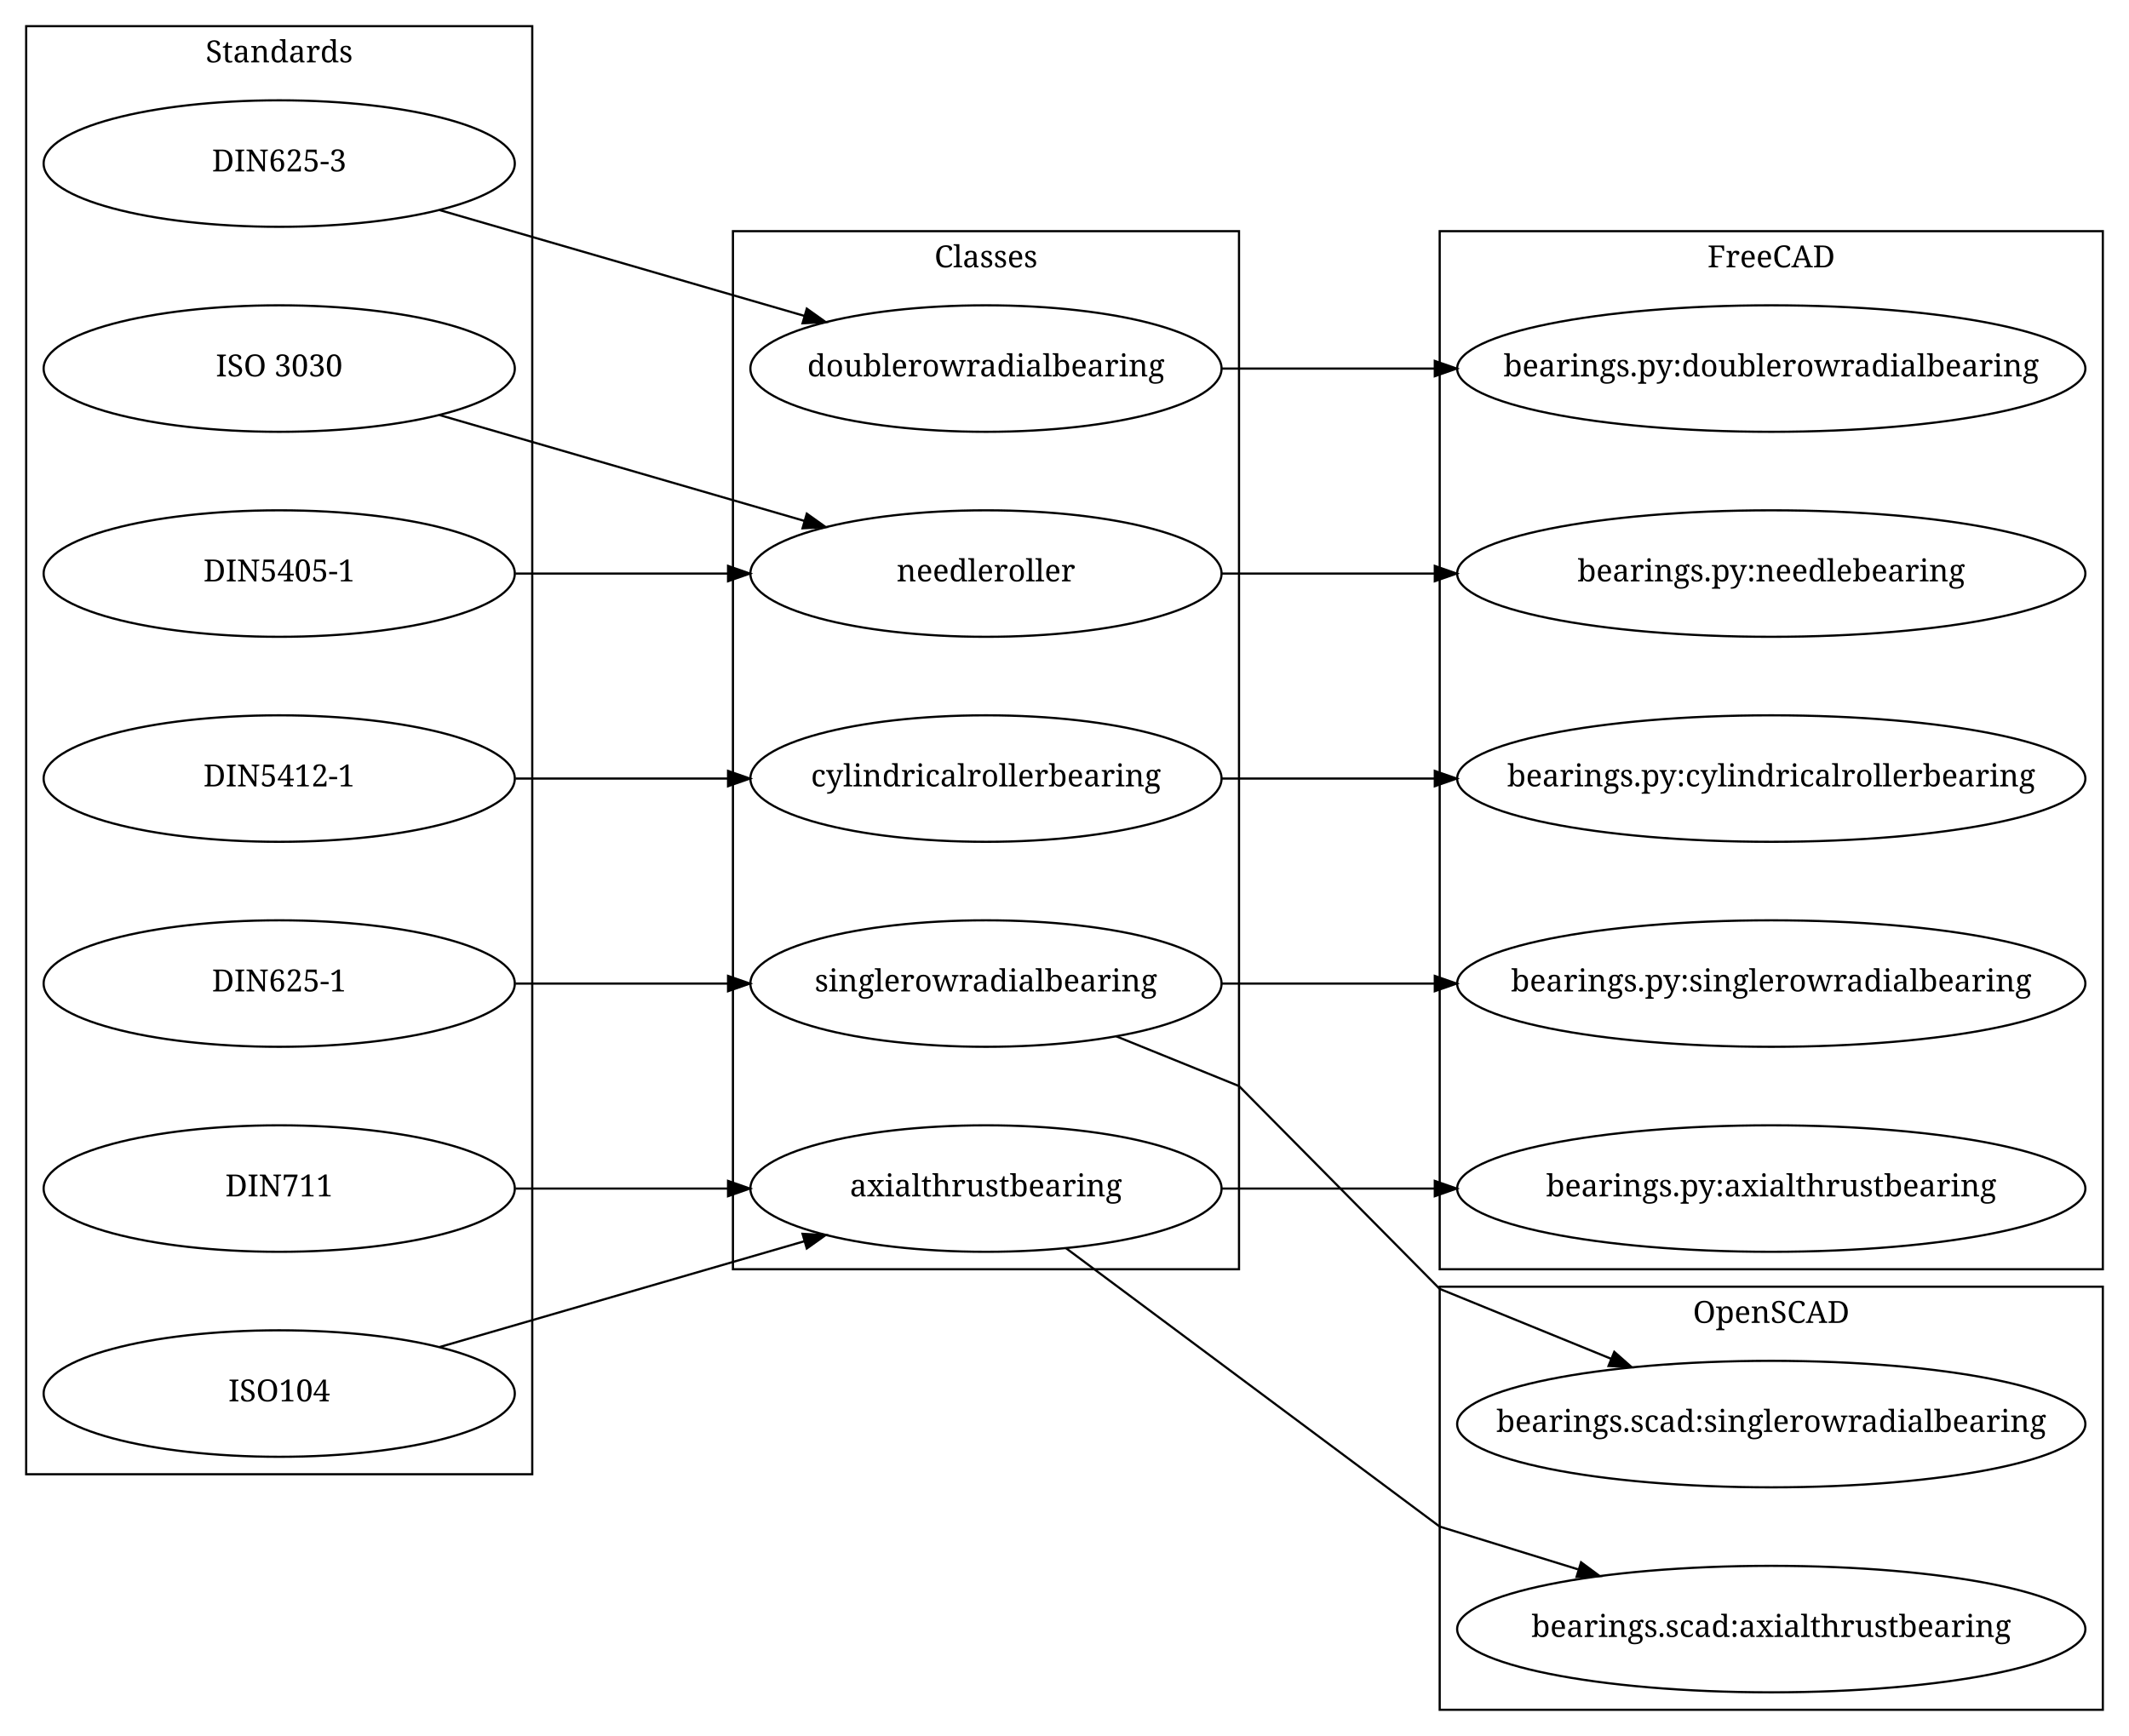
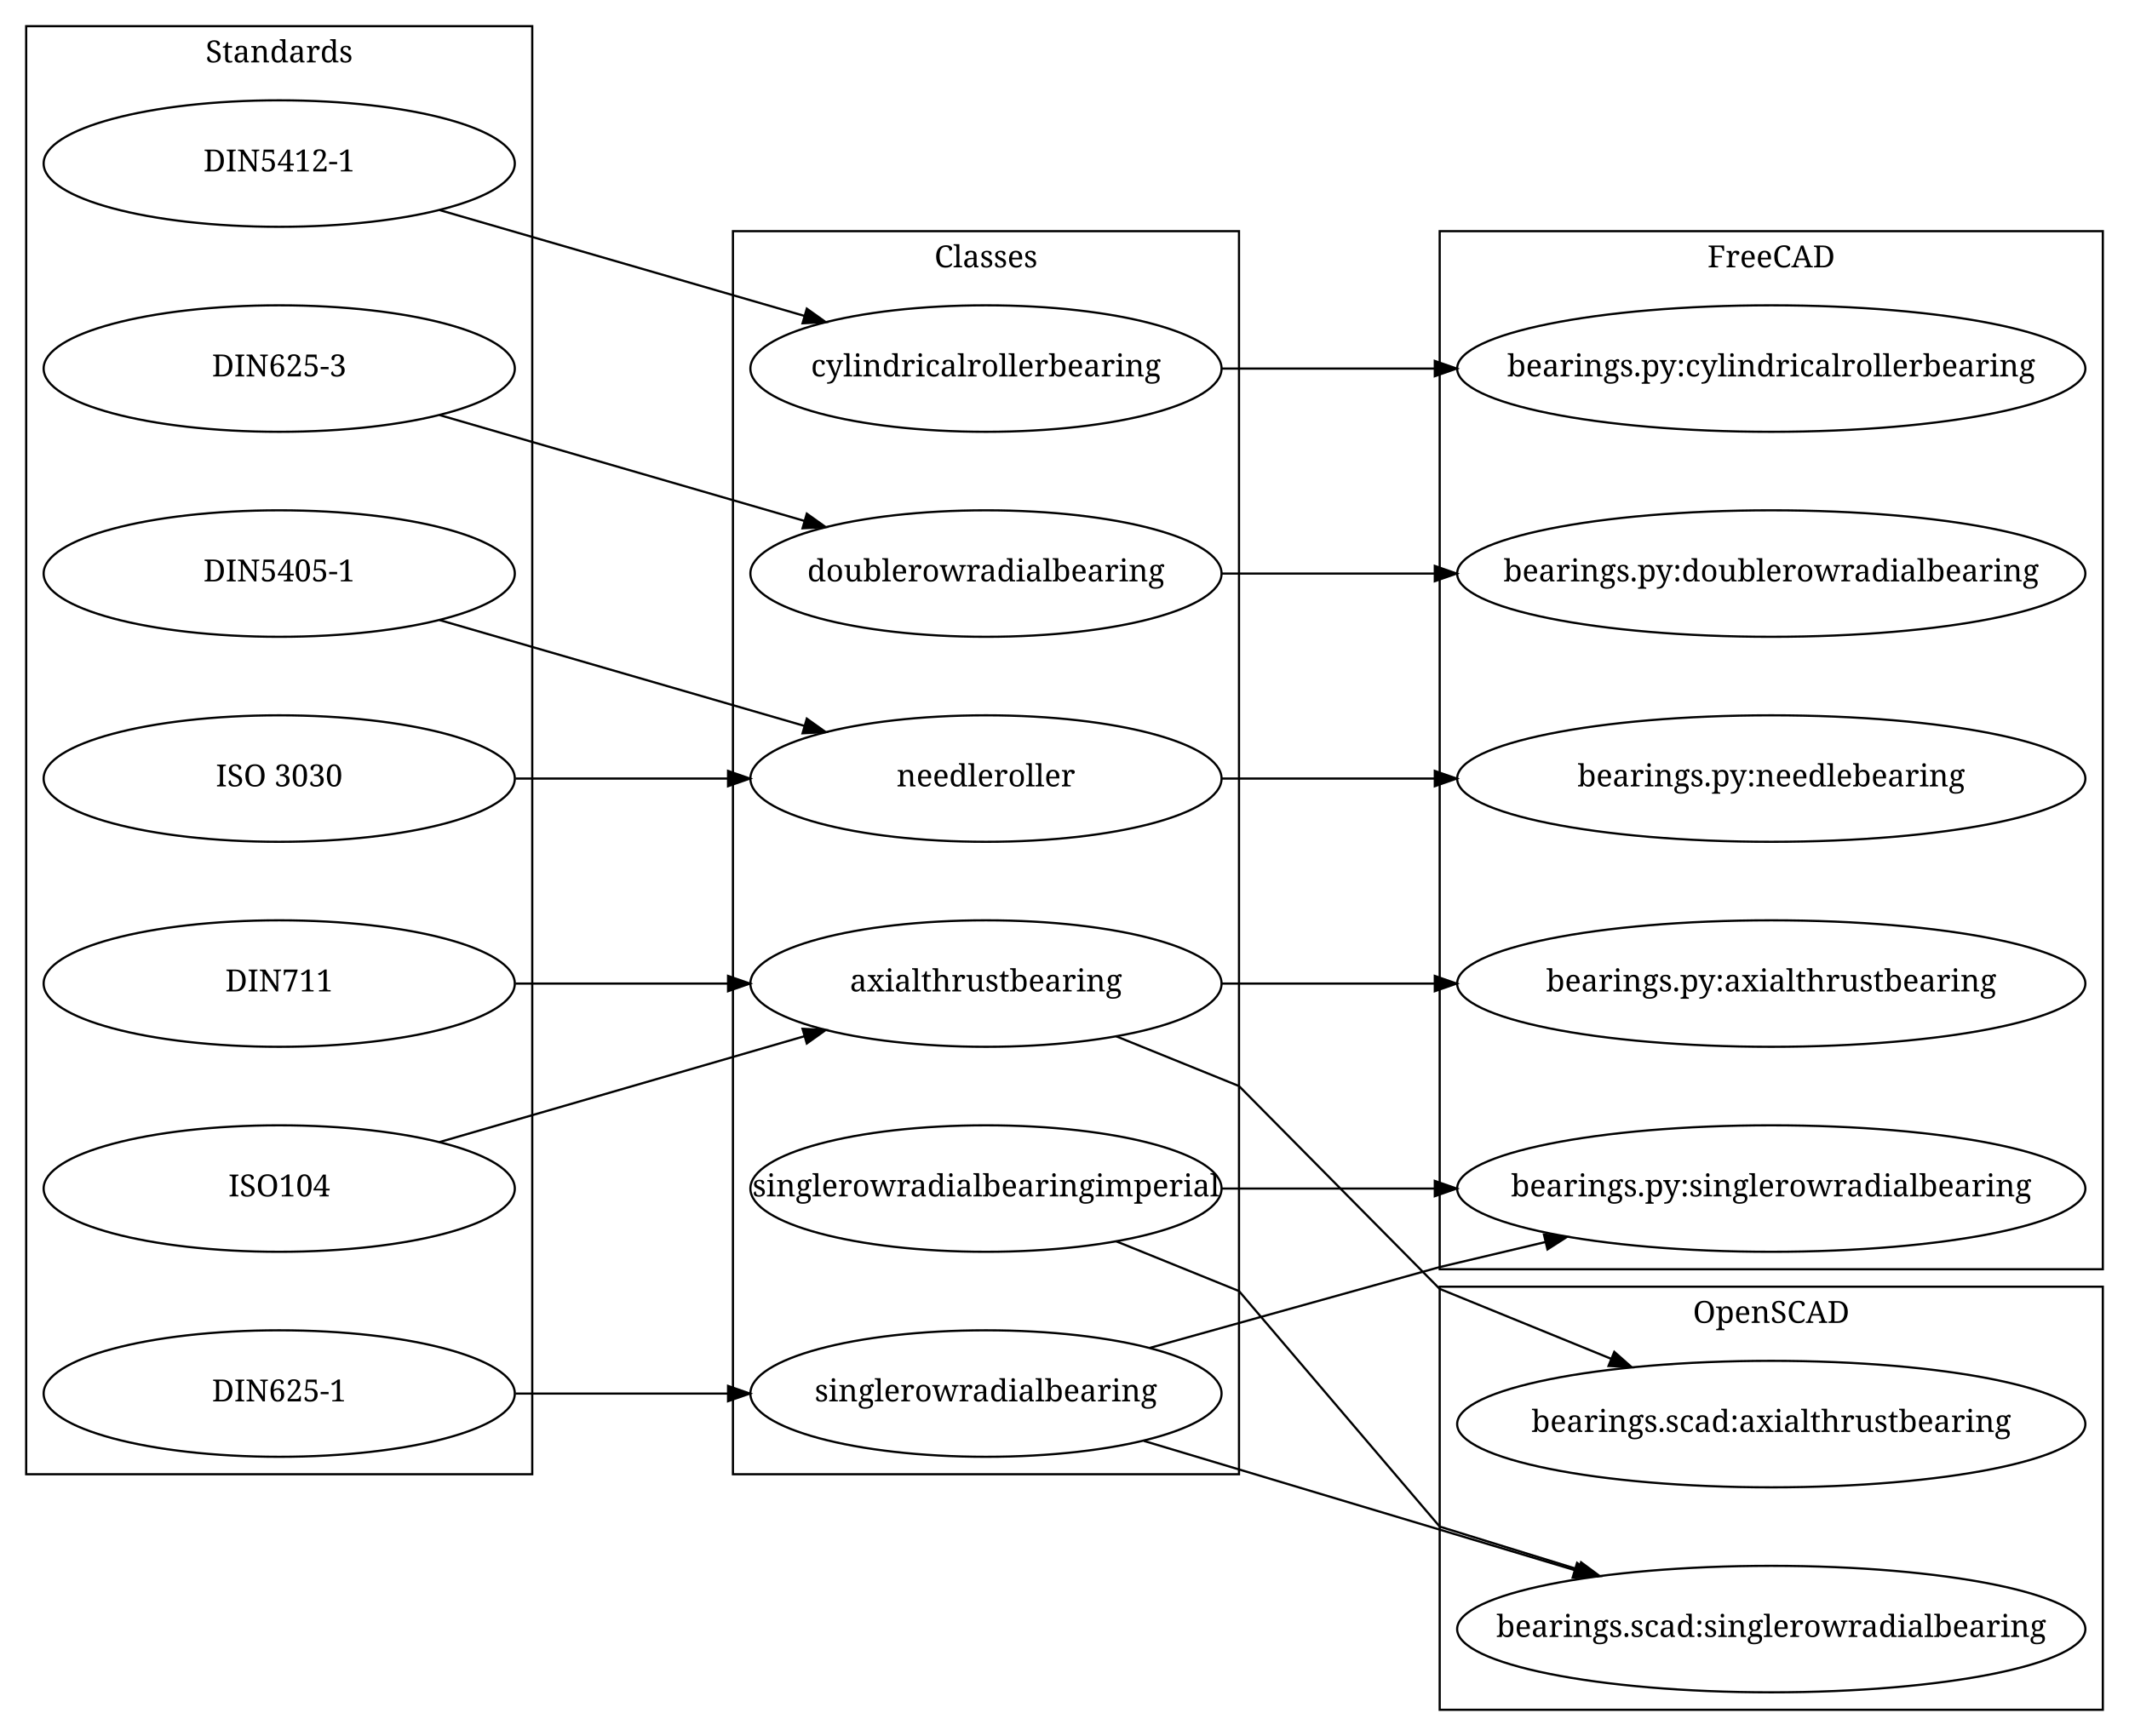
<svg xmlns="http://www.w3.org/2000/svg" width="976pt" height="796pt" viewBox="0.00 0.00 976.00 796.00">
  <g id="graph1" class="graph" transform="scale(1 1) rotate(0) translate(4 792)">
    <polygon fill="white" stroke="white" points="-4,5 -4,-792 973,-792 973,5 -4,5" />
    <g id="graph2" class="cluster">
-       <polygon fill="none" stroke="black" points="332,-210 332,-686 564,-686 564,-210 332,-210" />
+       <polygon fill="none" stroke="black" points="332,-116 332,-686 564,-686 564,-116 332,-116" />
      <text text-anchor="middle" x="448" y="-669.4" font-family="Times Roman,serif" font-size="14.00">Classes</text>
    </g>
    <g id="graph3" class="cluster">
      <polygon fill="none" stroke="black" points="8,-116 8,-780 240,-780 240,-116 8,-116" />
      <text text-anchor="middle" x="124" y="-763.4" font-family="Times Roman,serif" font-size="14.00">Standards</text>
    </g>
    <g id="graph4" class="cluster">
      <polygon fill="none" stroke="black" points="656,-210 656,-686 960,-686 960,-210 656,-210" />
      <text text-anchor="middle" x="808" y="-669.4" font-family="Times Roman,serif" font-size="14.00">FreeCAD</text>
    </g>
    <g id="graph5" class="cluster">
      <polygon fill="none" stroke="black" points="656,-8 656,-202 960,-202 960,-8 656,-8" />
      <text text-anchor="middle" x="808" y="-185.4" font-family="Times Roman,serif" font-size="14.00">OpenSCAD</text>
    </g>
    <g id="node2" class="node">
-       <ellipse fill="none" stroke="black" cx="448" cy="-341" rx="108" ry="29" />
-       <text text-anchor="middle" x="448" y="-337.4" font-family="Times Roman,serif" font-size="14.00">singlerowradialbearing</text>
+       <ellipse fill="none" stroke="black" cx="448" cy="-153" rx="108" ry="29" />
+       <text text-anchor="middle" x="448" y="-149.4" font-family="Times Roman,serif" font-size="14.00">singlerowradialbearing</text>
    </g>
-     <g id="node16" class="node">
-       <ellipse fill="none" stroke="black" cx="808" cy="-341" rx="144" ry="29" />
-       <text text-anchor="middle" x="808" y="-337.4" font-family="Times Roman,serif" font-size="14.00">bearings.py:singlerowradialbearing</text>
+     <g id="node17" class="node">
+       <ellipse fill="none" stroke="black" cx="808" cy="-247" rx="144" ry="29" />
+       <text text-anchor="middle" x="808" y="-243.4" font-family="Times Roman,serif" font-size="14.00">bearings.py:singlerowradialbearing</text>
    </g>
    <g id="edge6" class="edge">
+       <path fill="none" stroke="black" d="M523.093,-173.939C582.672,-190.553 656,-211 656,-211 656,-211 677.459,-216.082 704.25,-222.428" />
+       <polygon fill="black" stroke="black" points="703.795,-225.917 714.332,-224.816 705.408,-219.105 703.795,-225.917" />
+     </g>
+     <g id="node23" class="node">
+       <ellipse fill="none" stroke="black" cx="808" cy="-45" rx="144" ry="29" />
+       <text text-anchor="middle" x="808" y="-41.4" font-family="Times Roman,serif" font-size="14.00">bearings.scad:singlerowradialbearing</text>
+     </g>
+     <g id="edge8" class="edge">
+       <path fill="none" stroke="black" d="M520.418,-131.275C577.328,-114.201 656.901,-90.33 717.921,-72.024" />
+       <polygon fill="black" stroke="black" points="718.976,-75.361 727.549,-69.135 716.965,-68.657 718.976,-75.361" />
+     </g>
+     <g id="node3" class="node">
+       <ellipse fill="none" stroke="black" cx="448" cy="-247" rx="108" ry="29" />
+       <text text-anchor="middle" x="448" y="-243.4" font-family="Times Roman,serif" font-size="14.00">singlerowradialbearingimperial</text>
+     </g>
+     <g id="edge12" class="edge">
+       <path fill="none" stroke="black" d="M556.012,-247C586.7,-247 620.73,-247 653.598,-247" />
+       <polygon fill="black" stroke="black" points="653.756,-250.5 663.756,-247 653.756,-243.5 653.756,-250.5" />
+     </g>
+     <g id="edge14" class="edge">
+       <path fill="none" stroke="black" d="M507.699,-222.812C536.122,-211.295 564,-200 564,-200 564,-200 656,-92 656,-92 656,-92 686.02,-82.717 719.378,-72.403" />
+       <polygon fill="black" stroke="black" points="720.809,-75.624 729.329,-69.326 718.741,-68.936 720.809,-75.624" />
+     </g>
+     <g id="node4" class="node">
+       <ellipse fill="none" stroke="black" cx="448" cy="-529" rx="108" ry="29" />
+       <text text-anchor="middle" x="448" y="-525.4" font-family="Times Roman,serif" font-size="14.00">doublerowradialbearing</text>
+     </g>
+     <g id="node18" class="node">
+       <ellipse fill="none" stroke="black" cx="808" cy="-529" rx="144" ry="29" />
+       <text text-anchor="middle" x="808" y="-525.4" font-family="Times Roman,serif" font-size="14.00">bearings.py:doublerowradialbearing</text>
+     </g>
+     <g id="edge16" class="edge">
+       <path fill="none" stroke="black" d="M556.012,-529C586.7,-529 620.73,-529 653.598,-529" />
+       <polygon fill="black" stroke="black" points="653.756,-532.5 663.756,-529 653.756,-525.5 653.756,-532.5" />
+     </g>
+     <g id="node5" class="node">
+       <ellipse fill="none" stroke="black" cx="448" cy="-341" rx="108" ry="29" />
+       <text text-anchor="middle" x="448" y="-337.4" font-family="Times Roman,serif" font-size="14.00">axialthrustbearing</text>
+     </g>
+     <g id="node19" class="node">
+       <ellipse fill="none" stroke="black" cx="808" cy="-341" rx="144" ry="29" />
+       <text text-anchor="middle" x="808" y="-337.4" font-family="Times Roman,serif" font-size="14.00">bearings.py:axialthrustbearing</text>
+     </g>
+     <g id="edge20" class="edge">
      <path fill="none" stroke="black" d="M556.012,-341C586.7,-341 620.73,-341 653.598,-341" />
      <polygon fill="black" stroke="black" points="653.756,-344.5 663.756,-341 653.756,-337.5 653.756,-344.5" />
    </g>
-     <g id="node22" class="node">
+     <g id="node24" class="node">
      <ellipse fill="none" stroke="black" cx="808" cy="-139" rx="144" ry="29" />
-       <text text-anchor="middle" x="808" y="-135.4" font-family="Times Roman,serif" font-size="14.00">bearings.scad:singlerowradialbearing</text>
+       <text text-anchor="middle" x="808" y="-135.4" font-family="Times Roman,serif" font-size="14.00">bearings.scad:axialthrustbearing</text>
    </g>
-     <g id="edge8" class="edge">
+     <g id="edge22" class="edge">
      <path fill="none" stroke="black" d="M507.699,-316.812C536.122,-305.295 564,-294 564,-294 564,-294 656,-201 656,-201 656,-201 695.801,-184.765 734.67,-168.911" />
      <polygon fill="black" stroke="black" points="736.041,-172.132 743.979,-165.114 733.398,-165.65 736.041,-172.132" />
    </g>
-     <g id="node3" class="node">
+     <g id="node6" class="node">
+       <ellipse fill="none" stroke="black" cx="448" cy="-435" rx="108" ry="29" />
+       <text text-anchor="middle" x="448" y="-431.4" font-family="Times Roman,serif" font-size="14.00">needleroller</text>
+     </g>
+     <g id="node20" class="node">
+       <ellipse fill="none" stroke="black" cx="808" cy="-435" rx="144" ry="29" />
+       <text text-anchor="middle" x="808" y="-431.4" font-family="Times Roman,serif" font-size="14.00">bearings.py:needlebearing</text>
+     </g>
+     <g id="edge28" class="edge">
+       <path fill="none" stroke="black" d="M556.012,-435C586.7,-435 620.73,-435 653.598,-435" />
+       <polygon fill="black" stroke="black" points="653.756,-438.5 663.756,-435 653.756,-431.5 653.756,-438.5" />
+     </g>
+     <g id="node7" class="node">
      <ellipse fill="none" stroke="black" cx="448" cy="-623" rx="108" ry="29" />
-       <text text-anchor="middle" x="448" y="-619.4" font-family="Times Roman,serif" font-size="14.00">doublerowradialbearing</text>
+       <text text-anchor="middle" x="448" y="-619.4" font-family="Times Roman,serif" font-size="14.00">cylindricalrollerbearing</text>
    </g>
-     <g id="node17" class="node">
+     <g id="node21" class="node">
      <ellipse fill="none" stroke="black" cx="808" cy="-623" rx="144" ry="29" />
-       <text text-anchor="middle" x="808" y="-619.4" font-family="Times Roman,serif" font-size="14.00">bearings.py:doublerowradialbearing</text>
+       <text text-anchor="middle" x="808" y="-619.4" font-family="Times Roman,serif" font-size="14.00">bearings.py:cylindricalrollerbearing</text>
    </g>
-     <g id="edge12" class="edge">
+     <g id="edge34" class="edge">
      <path fill="none" stroke="black" d="M556.012,-623C586.7,-623 620.73,-623 653.598,-623" />
      <polygon fill="black" stroke="black" points="653.756,-626.5 663.756,-623 653.756,-619.5 653.756,-626.5" />
    </g>
-     <g id="node4" class="node">
-       <ellipse fill="none" stroke="black" cx="448" cy="-247" rx="108" ry="29" />
-       <text text-anchor="middle" x="448" y="-243.4" font-family="Times Roman,serif" font-size="14.00">axialthrustbearing</text>
+     <g id="node9" class="node">
+       <ellipse fill="none" stroke="black" cx="124" cy="-153" rx="108" ry="29" />
+       <text text-anchor="middle" x="124" y="-149.4" font-family="Times Roman,serif" font-size="14.00">DIN625-1</text>
    </g>
-     <g id="node18" class="node">
-       <ellipse fill="none" stroke="black" cx="808" cy="-247" rx="144" ry="29" />
-       <text text-anchor="middle" x="808" y="-243.4" font-family="Times Roman,serif" font-size="14.00">bearings.py:axialthrustbearing</text>
+     <g id="edge10" class="edge">
+       <path fill="none" stroke="black" d="M232.338,-153C263.545,-153 297.748,-153 329.536,-153" />
+       <polygon fill="black" stroke="black" points="329.764,-156.5 339.764,-153 329.764,-149.5 329.764,-156.5" />
    </g>
-     <g id="edge16" class="edge">
-       <path fill="none" stroke="black" d="M556.012,-247C586.7,-247 620.73,-247 653.598,-247" />
-       <polygon fill="black" stroke="black" points="653.756,-250.5 663.756,-247 653.756,-243.5 653.756,-250.5" />
-     </g>
-     <g id="node23" class="node">
-       <ellipse fill="none" stroke="black" cx="808" cy="-45" rx="144" ry="29" />
-       <text text-anchor="middle" x="808" y="-41.4" font-family="Times Roman,serif" font-size="14.00">bearings.scad:axialthrustbearing</text>
+     <g id="node10" class="node">
+       <ellipse fill="none" stroke="black" cx="124" cy="-623" rx="108" ry="29" />
+       <text text-anchor="middle" x="124" y="-619.4" font-family="Times Roman,serif" font-size="14.00">DIN625-3</text>
    </g>
    <g id="edge18" class="edge">
-       <path fill="none" stroke="black" d="M484.707,-219.646C544.42,-175.148 656,-92 656,-92 656,-92 686.02,-82.717 719.378,-72.403" />
-       <polygon fill="black" stroke="black" points="720.809,-75.624 729.329,-69.326 718.741,-68.936 720.809,-75.624" />
+       <path fill="none" stroke="black" d="M197.521,-601.67C247.247,-587.243 313.017,-568.162 364.685,-553.172" />
+       <polygon fill="black" stroke="black" points="365.862,-556.475 374.49,-550.327 363.911,-549.752 365.862,-556.475" />
    </g>
-     <g id="node5" class="node">
-       <ellipse fill="none" stroke="black" cx="448" cy="-529" rx="108" ry="29" />
-       <text text-anchor="middle" x="448" y="-525.4" font-family="Times Roman,serif" font-size="14.00">needleroller</text>
-     </g>
-     <g id="node19" class="node">
-       <ellipse fill="none" stroke="black" cx="808" cy="-529" rx="144" ry="29" />
-       <text text-anchor="middle" x="808" y="-525.4" font-family="Times Roman,serif" font-size="14.00">bearings.py:needlebearing</text>
+     <g id="node11" class="node">
+       <ellipse fill="none" stroke="black" cx="124" cy="-341" rx="108" ry="29" />
+       <text text-anchor="middle" x="124" y="-337.4" font-family="Times Roman,serif" font-size="14.00">DIN711</text>
    </g>
    <g id="edge24" class="edge">
-       <path fill="none" stroke="black" d="M556.012,-529C586.7,-529 620.73,-529 653.598,-529" />
-       <polygon fill="black" stroke="black" points="653.756,-532.5 663.756,-529 653.756,-525.5 653.756,-532.5" />
-     </g>
-     <g id="node6" class="node">
-       <ellipse fill="none" stroke="black" cx="448" cy="-435" rx="108" ry="29" />
-       <text text-anchor="middle" x="448" y="-431.4" font-family="Times Roman,serif" font-size="14.00">cylindricalrollerbearing</text>
-     </g>
-     <g id="node20" class="node">
-       <ellipse fill="none" stroke="black" cx="808" cy="-435" rx="144" ry="29" />
-       <text text-anchor="middle" x="808" y="-431.4" font-family="Times Roman,serif" font-size="14.00">bearings.py:cylindricalrollerbearing</text>
-     </g>
-     <g id="edge30" class="edge">
-       <path fill="none" stroke="black" d="M556.012,-435C586.7,-435 620.73,-435 653.598,-435" />
-       <polygon fill="black" stroke="black" points="653.756,-438.5 663.756,-435 653.756,-431.5 653.756,-438.5" />
-     </g>
-     <g id="node8" class="node">
-       <ellipse fill="none" stroke="black" cx="124" cy="-341" rx="108" ry="29" />
-       <text text-anchor="middle" x="124" y="-337.4" font-family="Times Roman,serif" font-size="14.00">DIN625-1</text>
-     </g>
-     <g id="edge10" class="edge">
      <path fill="none" stroke="black" d="M232.338,-341C263.545,-341 297.748,-341 329.536,-341" />
      <polygon fill="black" stroke="black" points="329.764,-344.5 339.764,-341 329.764,-337.5 329.764,-344.5" />
    </g>
-     <g id="node9" class="node">
-       <ellipse fill="none" stroke="black" cx="124" cy="-717" rx="108" ry="29" />
-       <text text-anchor="middle" x="124" y="-713.4" font-family="Times Roman,serif" font-size="14.00">DIN625-3</text>
+     <g id="node12" class="node">
+       <ellipse fill="none" stroke="black" cx="124" cy="-247" rx="108" ry="29" />
+       <text text-anchor="middle" x="124" y="-243.4" font-family="Times Roman,serif" font-size="14.00">ISO104</text>
    </g>
-     <g id="edge14" class="edge">
-       <path fill="none" stroke="black" d="M197.521,-695.67C247.247,-681.243 313.017,-662.162 364.685,-647.172" />
-       <polygon fill="black" stroke="black" points="365.862,-650.475 374.49,-644.327 363.911,-643.752 365.862,-650.475" />
+     <g id="edge26" class="edge">
+       <path fill="none" stroke="black" d="M197.521,-268.33C247.247,-282.757 313.017,-301.838 364.685,-316.828" />
+       <polygon fill="black" stroke="black" points="363.911,-320.248 374.49,-319.673 365.862,-313.525 363.911,-320.248" />
    </g>
-     <g id="node10" class="node">
-       <ellipse fill="none" stroke="black" cx="124" cy="-247" rx="108" ry="29" />
-       <text text-anchor="middle" x="124" y="-243.4" font-family="Times Roman,serif" font-size="14.00">DIN711</text>
-     </g>
-     <g id="edge20" class="edge">
-       <path fill="none" stroke="black" d="M232.338,-247C263.545,-247 297.748,-247 329.536,-247" />
-       <polygon fill="black" stroke="black" points="329.764,-250.5 339.764,-247 329.764,-243.5 329.764,-250.5" />
-     </g>
-     <g id="node11" class="node">
-       <ellipse fill="none" stroke="black" cx="124" cy="-153" rx="108" ry="29" />
-       <text text-anchor="middle" x="124" y="-149.4" font-family="Times Roman,serif" font-size="14.00">ISO104</text>
-     </g>
-     <g id="edge22" class="edge">
-       <path fill="none" stroke="black" d="M197.521,-174.33C247.247,-188.757 313.017,-207.838 364.685,-222.828" />
-       <polygon fill="black" stroke="black" points="363.911,-226.248 374.49,-225.673 365.862,-219.525 363.911,-226.248" />
-     </g>
-     <g id="node12" class="node">
+     <g id="node13" class="node">
      <ellipse fill="none" stroke="black" cx="124" cy="-529" rx="108" ry="29" />
      <text text-anchor="middle" x="124" y="-525.4" font-family="Times Roman,serif" font-size="14.00">DIN5405-1</text>
    </g>
-     <g id="edge26" class="edge">
-       <path fill="none" stroke="black" d="M232.338,-529C263.545,-529 297.748,-529 329.536,-529" />
-       <polygon fill="black" stroke="black" points="329.764,-532.5 339.764,-529 329.764,-525.5 329.764,-532.5" />
-     </g>
-     <g id="node13" class="node">
-       <ellipse fill="none" stroke="black" cx="124" cy="-623" rx="108" ry="29" />
-       <text text-anchor="middle" x="124" y="-619.4" font-family="Times Roman,serif" font-size="14.00">ISO 3030</text>
-     </g>
-     <g id="edge28" class="edge">
-       <path fill="none" stroke="black" d="M197.521,-601.67C247.247,-587.243 313.017,-568.162 364.685,-553.172" />
-       <polygon fill="black" stroke="black" points="365.862,-556.475 374.49,-550.327 363.911,-549.752 365.862,-556.475" />
+     <g id="edge30" class="edge">
+       <path fill="none" stroke="black" d="M197.521,-507.67C247.247,-493.243 313.017,-474.162 364.685,-459.172" />
+       <polygon fill="black" stroke="black" points="365.862,-462.475 374.49,-456.327 363.911,-455.752 365.862,-462.475" />
    </g>
    <g id="node14" class="node">
      <ellipse fill="none" stroke="black" cx="124" cy="-435" rx="108" ry="29" />
-       <text text-anchor="middle" x="124" y="-431.4" font-family="Times Roman,serif" font-size="14.00">DIN5412-1</text>
+       <text text-anchor="middle" x="124" y="-431.4" font-family="Times Roman,serif" font-size="14.00">ISO 3030</text>
    </g>
    <g id="edge32" class="edge">
      <path fill="none" stroke="black" d="M232.338,-435C263.545,-435 297.748,-435 329.536,-435" />
      <polygon fill="black" stroke="black" points="329.764,-438.5 339.764,-435 329.764,-431.5 329.764,-438.5" />
    </g>
+     <g id="node15" class="node">
+       <ellipse fill="none" stroke="black" cx="124" cy="-717" rx="108" ry="29" />
+       <text text-anchor="middle" x="124" y="-713.4" font-family="Times Roman,serif" font-size="14.00">DIN5412-1</text>
+     </g>
+     <g id="edge36" class="edge">
+       <path fill="none" stroke="black" d="M197.521,-695.67C247.247,-681.243 313.017,-662.162 364.685,-647.172" />
+       <polygon fill="black" stroke="black" points="365.862,-650.475 374.49,-644.327 363.911,-643.752 365.862,-650.475" />
+     </g>
  </g>
</svg>
